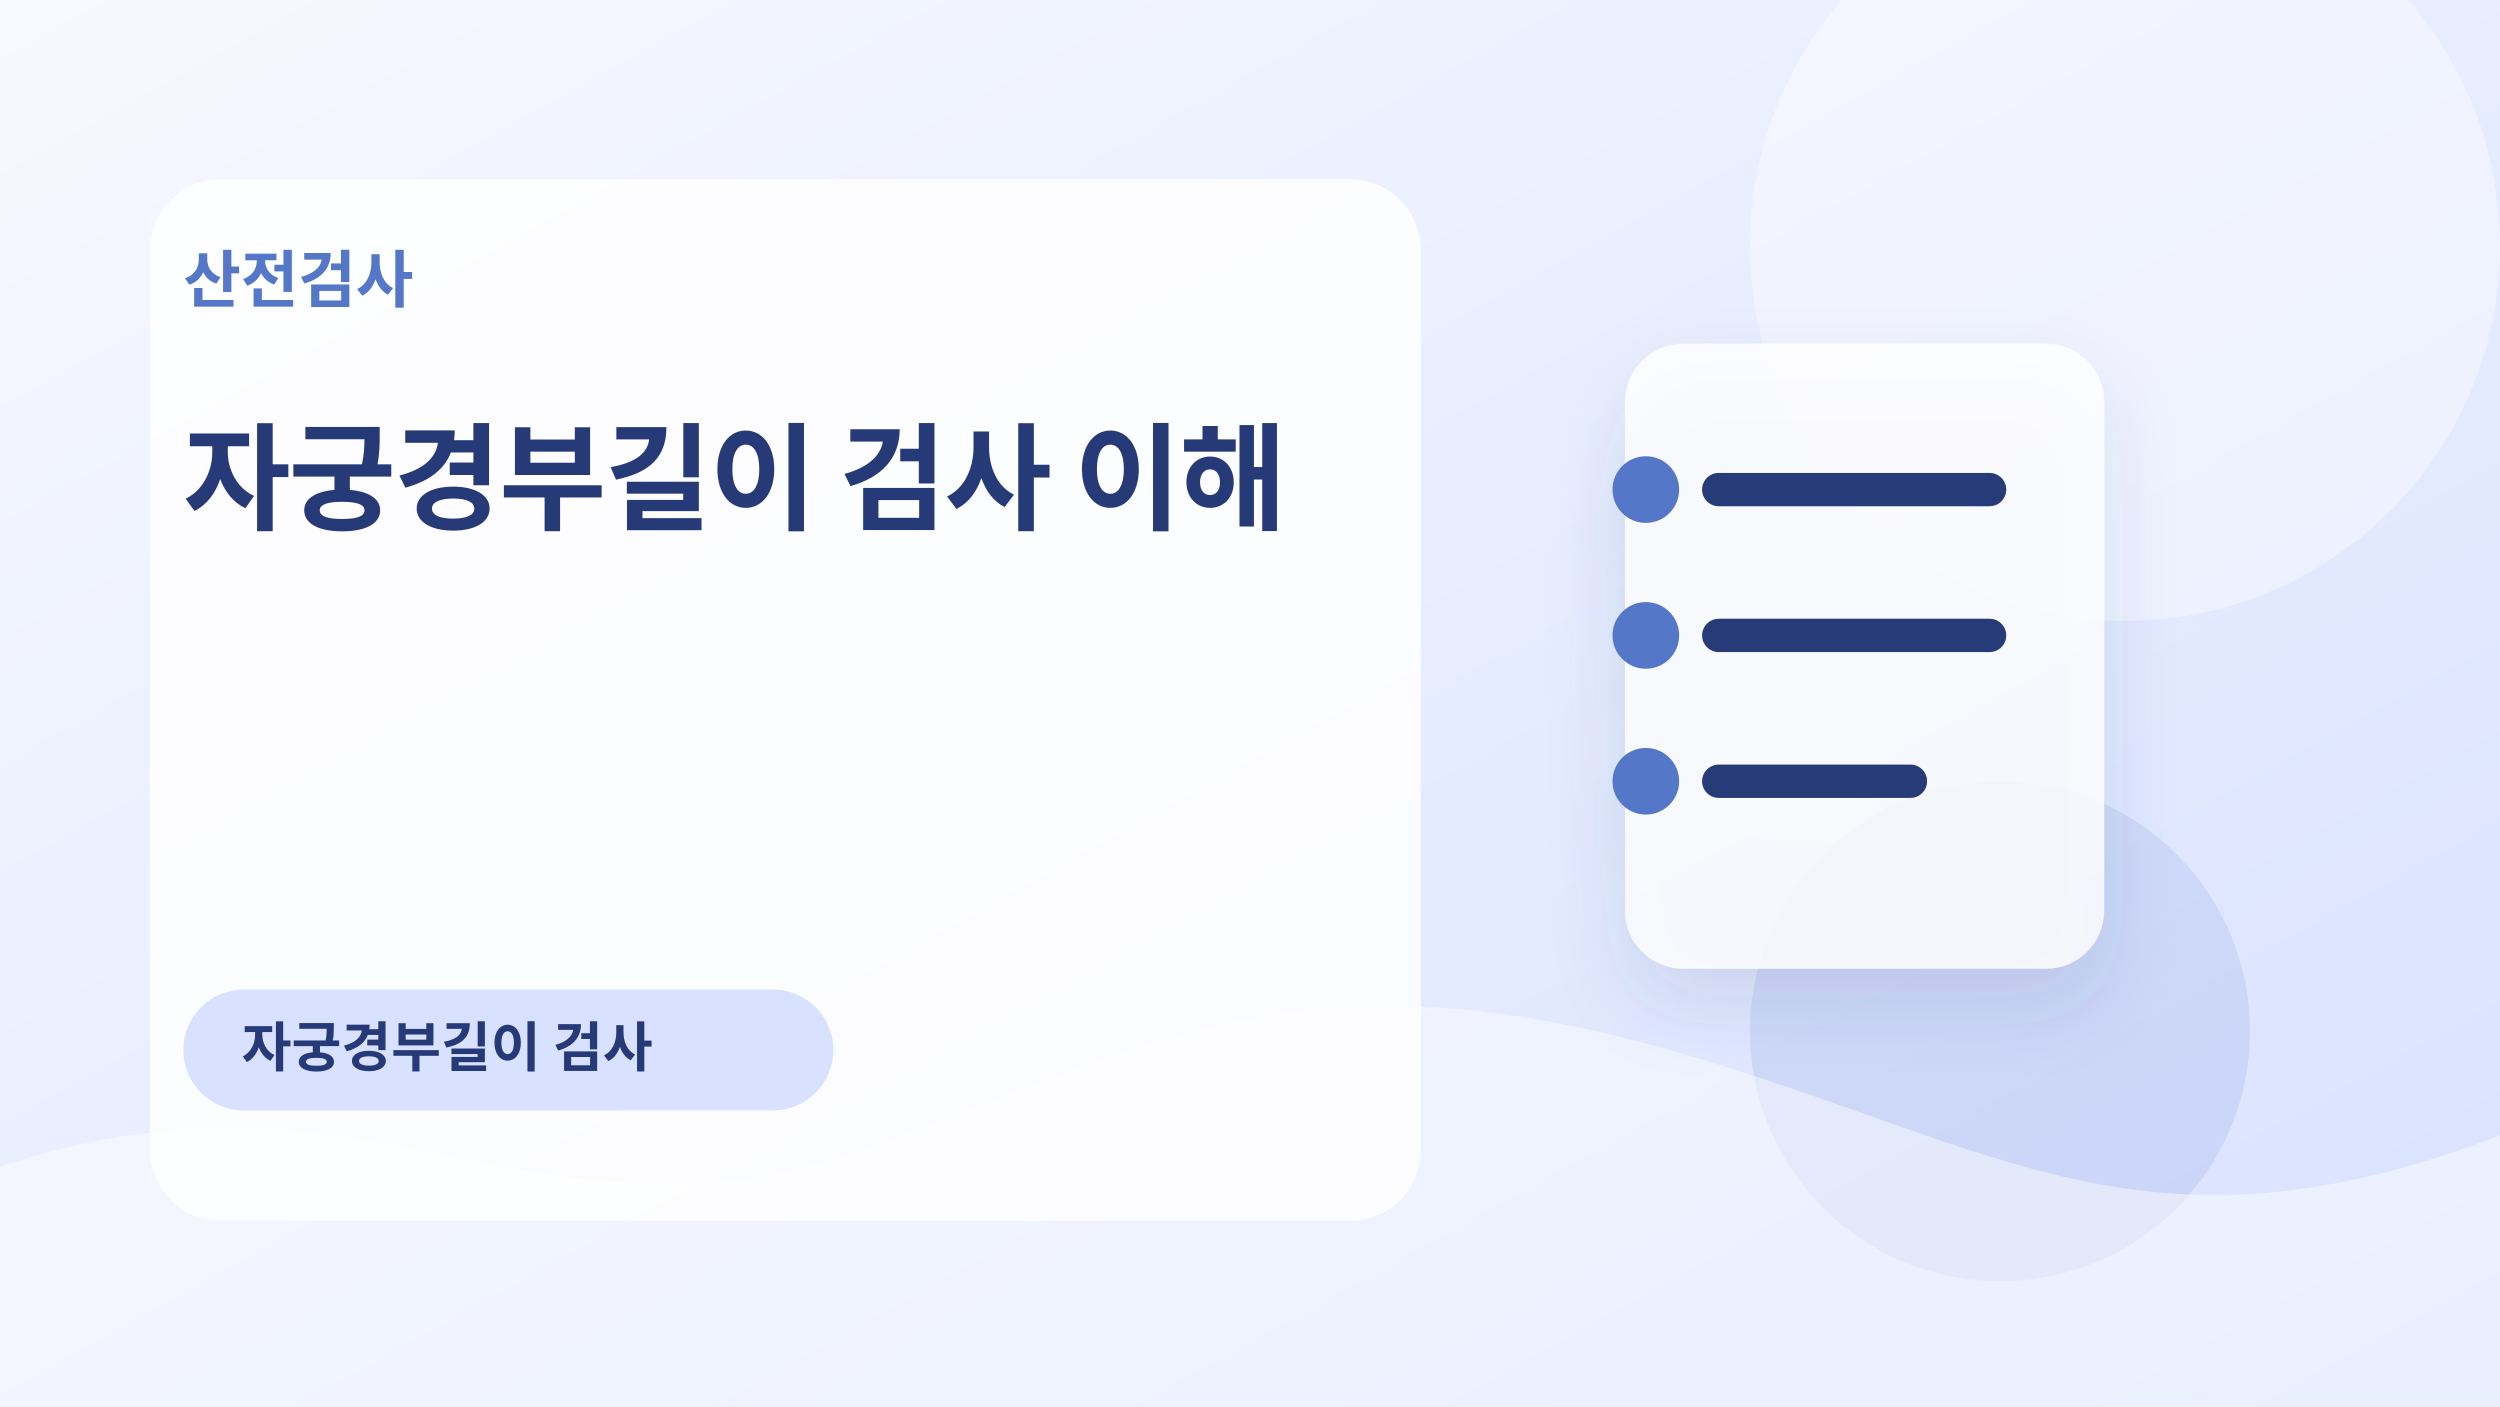
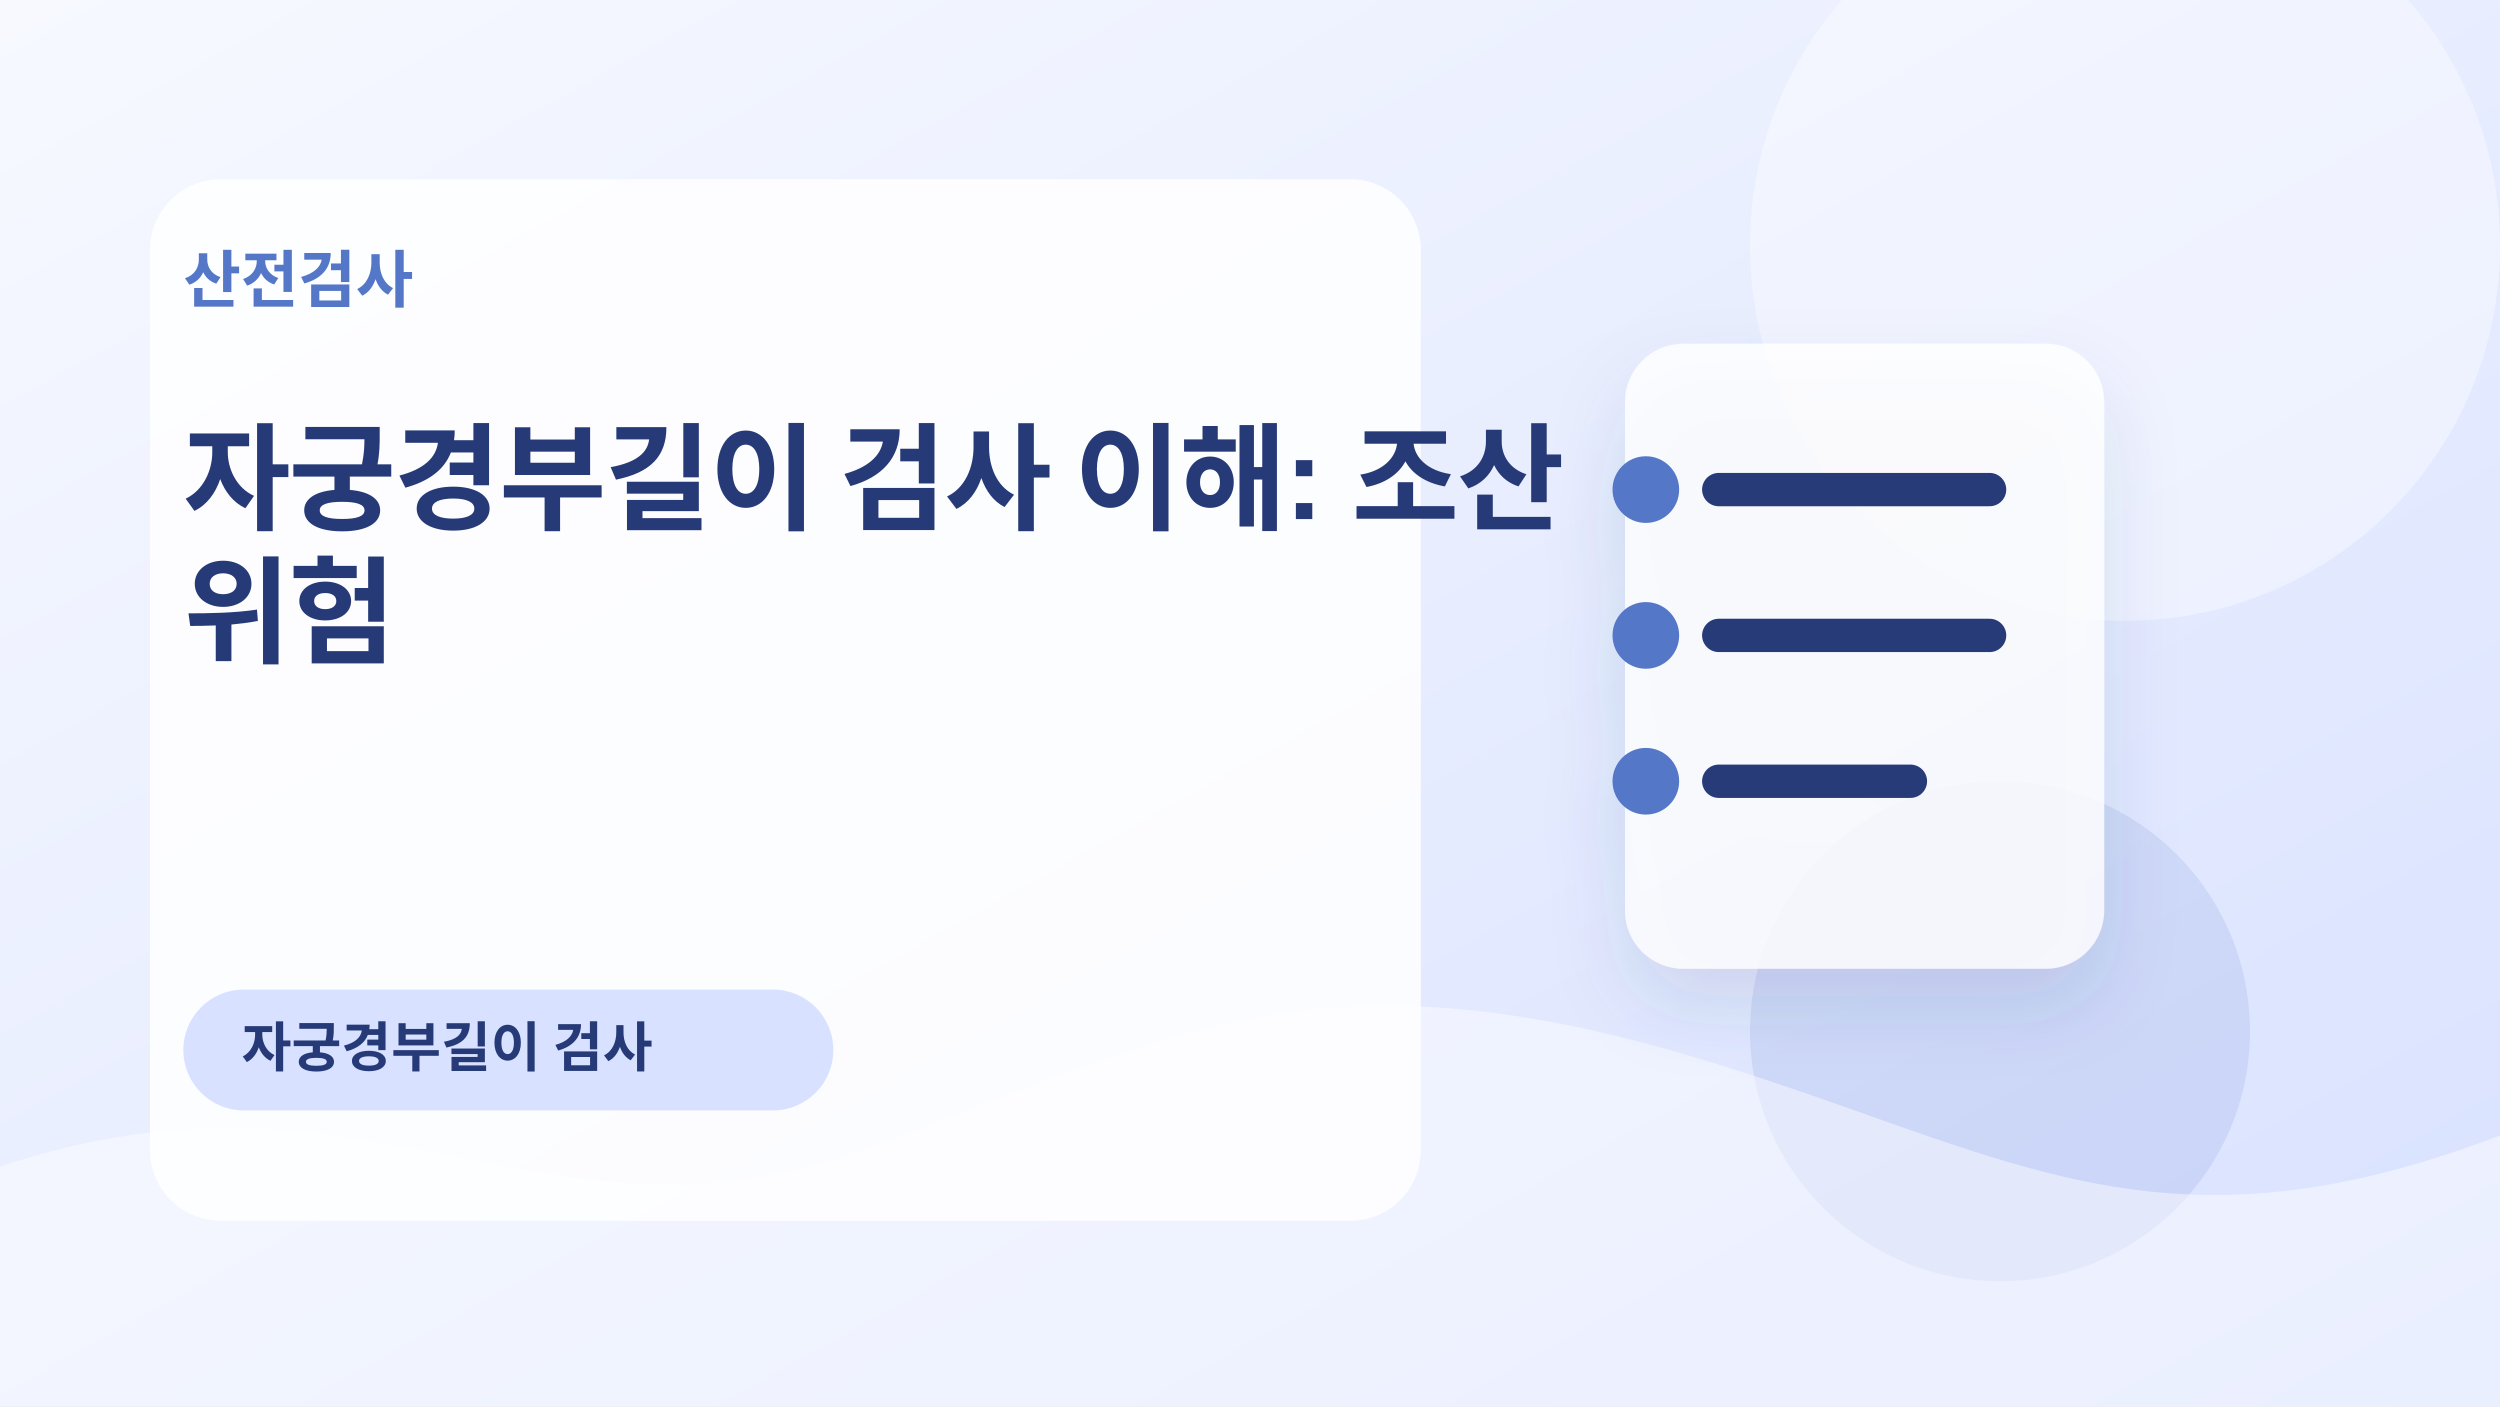
- <svg xmlns="http://www.w3.org/2000/svg" width="1200" height="675" viewBox="0 0 1200 675" role="img" aria-label="자궁경부길이 검사 이해 대표 이미지">
+ <svg xmlns="http://www.w3.org/2000/svg" width="1200" height="675" viewBox="0 0 1200 675" role="img" aria-label="자궁경부길이 검사 이해: 조산 위험 대표 이미지">
  <defs>
    <linearGradient id="bg" x1="0" y1="0" x2="1" y2="1">
      <stop offset="0" stop-color="#f7f9ff" />
      <stop offset="1" stop-color="#d8e1ff" />
    </linearGradient>
    <filter id="shadow" x="-20%" y="-20%" width="140%" height="140%">
      <feDropShadow dx="0" dy="18" stdDeviation="18" flood-color="#273a78" flood-opacity="0.14" />
    </filter>
  </defs>
  <rect width="1200" height="675" fill="url(#bg)" />
  <circle cx="1020" cy="118" r="180" fill="#ffffff" opacity="0.38" />
  <circle cx="960" cy="495" r="120" fill="#5577c8" opacity="0.13" />
  <path d="M0 560C180 500 260 610 420 550C560 498 630 455 805 505C960 550 1030 610 1200 545V675H0Z" fill="#ffffff" opacity="0.46" />
  <g filter="url(#shadow)">
    <rect x="780" y="165" width="230" height="300" rx="28" fill="#ffffff" opacity="0.82" />
    <path d="M825 235h130M825 305h130M825 375h92" stroke="#273a78" stroke-width="16" stroke-linecap="round" />
    <circle cx="790" cy="235" r="16" fill="#5577c8" />
    <circle cx="790" cy="305" r="16" fill="#5577c8" />
    <circle cx="790" cy="375" r="16" fill="#5577c8" />
  </g>
  <rect x="72" y="86" width="610" height="500" rx="34" fill="#ffffff" opacity="0.86" />
  <text x="88" y="145" font-family="Pretendard, Arial, sans-serif" font-size="30" font-weight="700" fill="#5577c8">산전검사</text>
  <text x="88" y="250" font-family="Pretendard, Arial, sans-serif" font-size="56" font-weight="800" fill="#273a78" letter-spacing="-1">
-     <tspan x="88" dy="0">자궁경부길이 검사 이해</tspan>
+     <tspan x="88" dy="0">자궁경부길이 검사 이해: 조산</tspan>
+     <tspan x="88" dy="64">위험</tspan>
  </text>
  <rect x="88" y="475" width="312" height="58" rx="29" fill="#d8e1ff" />
  <text x="116" y="512" font-family="Pretendard, Arial, sans-serif" font-size="26" font-weight="700" fill="#273a78">자궁경부길이 검사</text>
</svg>
